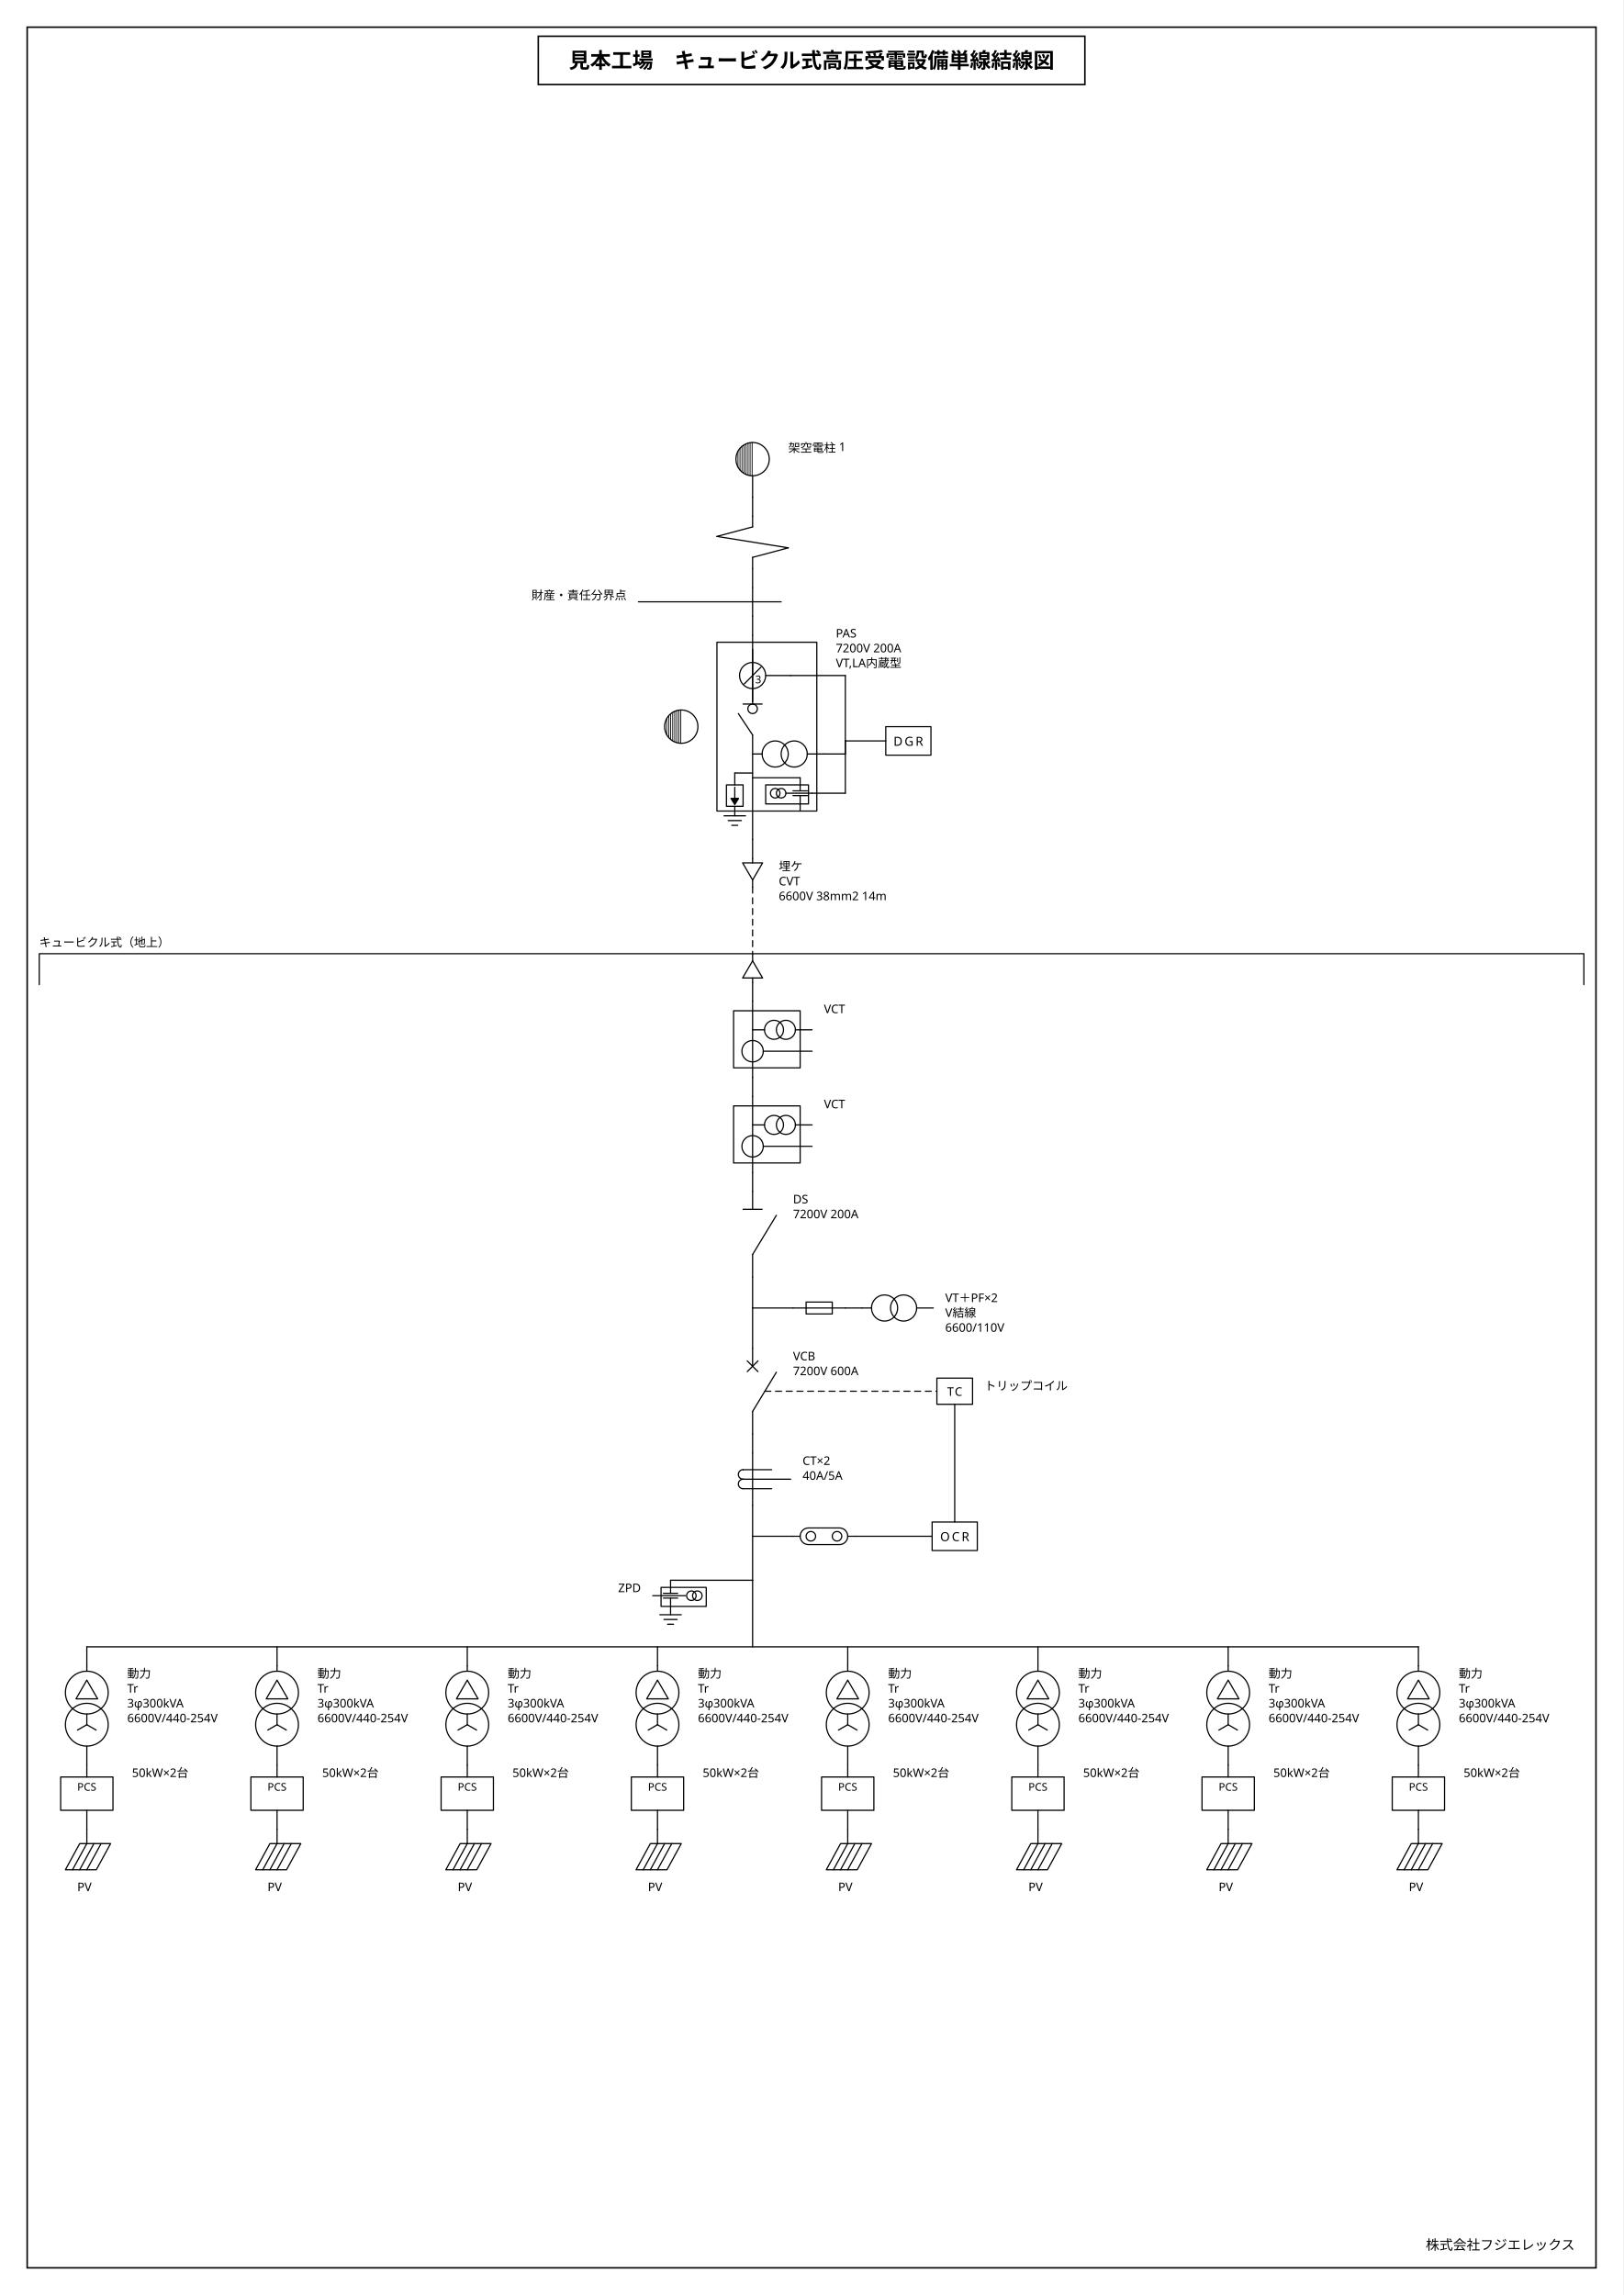
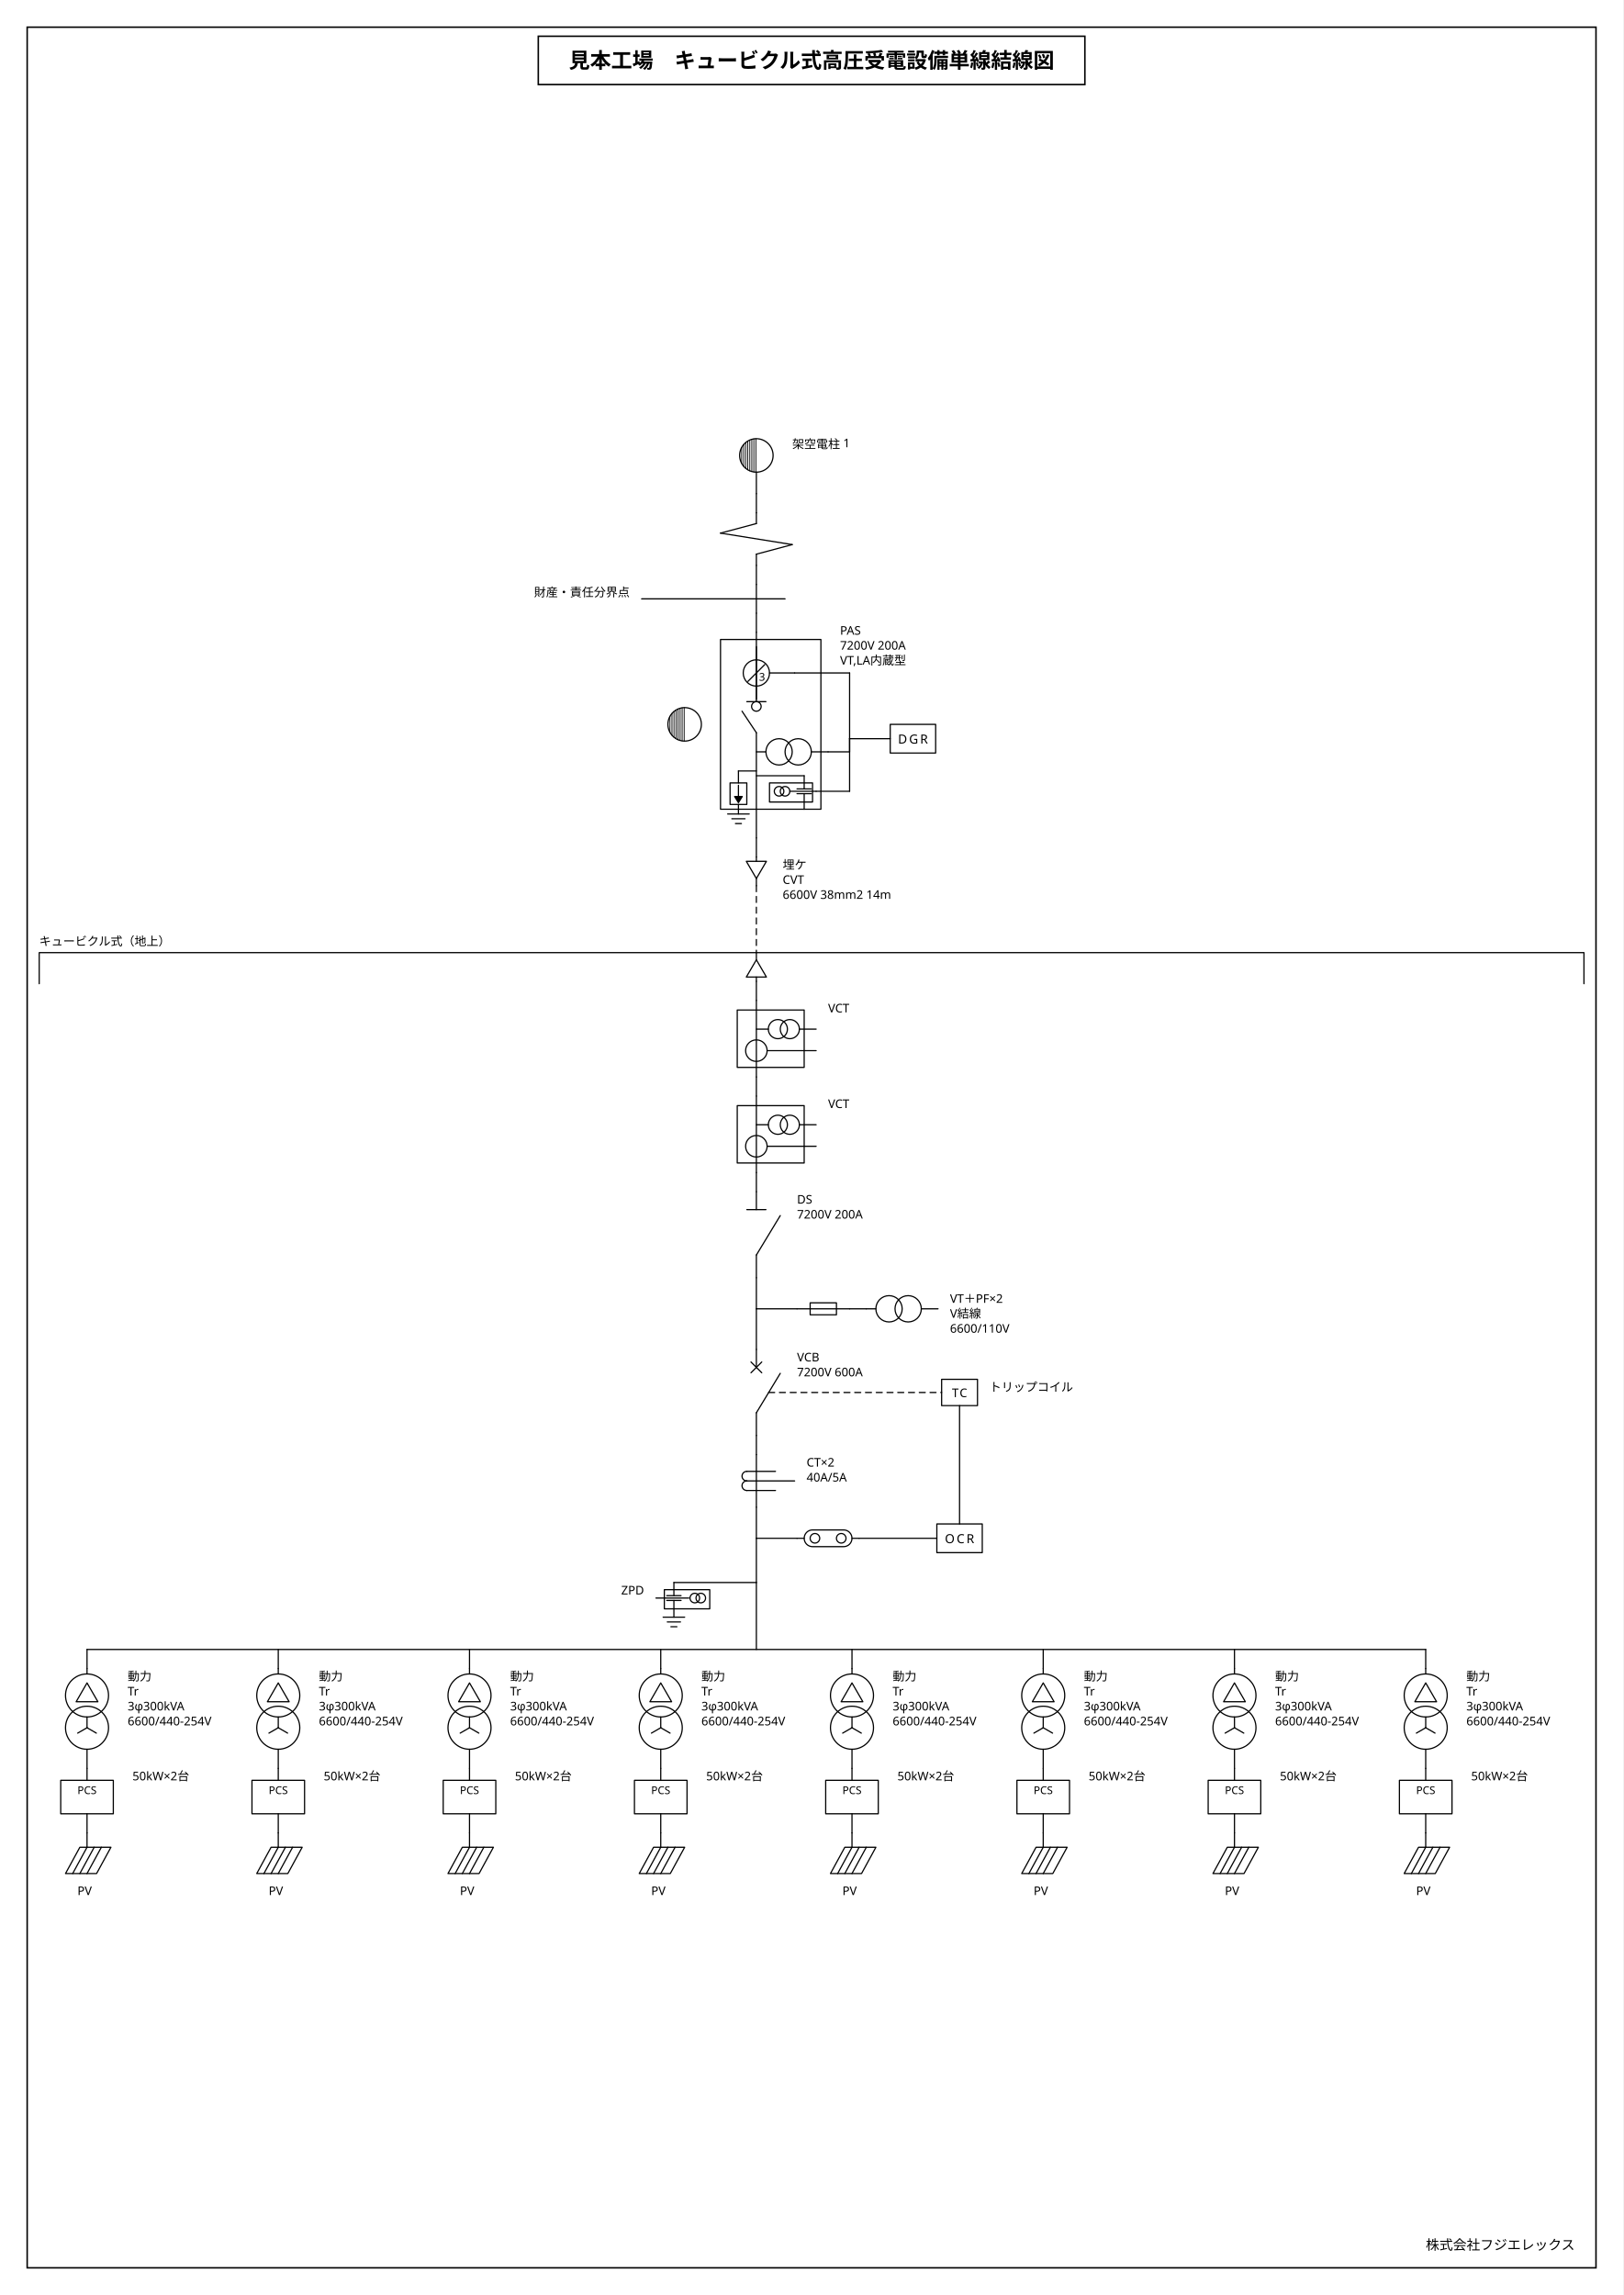
<svg xmlns="http://www.w3.org/2000/svg" viewBox="0 0 1075 1520" width="1075" height="1520">
  <rect x="0" y="0" width="1075" height="1520" fill="#fff" />
  <g stroke="#000" fill="none">
    <rect x="18" y="18" width="1039" height="1484" stroke-width="1" />
    <rect x="356.5" y="24" width="362" height="32" stroke-width="1" />
  </g>
  <text x="537.5" y="45" font-size="14" font-weight="700" text-anchor="middle" font-family="IPAGothic, 'IPAゴシック', 'Noto Sans JP', 'Hiragino Kaku Gothic ProN', 'Yu Gothic', sans-serif" fill="#000">見本工場　キュービクル式高圧受電設備単線結線図</text>
  <text x="1043" y="1490" font-size="9" text-anchor="end" font-family="IPAGothic, 'IPAゴシック', 'Noto Sans JP', 'Hiragino Kaku Gothic ProN', 'Yu Gothic', sans-serif" fill="#000">株式会社フジエレックス</text>
-   <g transform="translate(498.44 291.5) scale(0.7874)">
+   <g transform="translate(500.93 288.97) scale(0.7916)">
    <g stroke="#000" fill="none" stroke-linecap="round" stroke-linejoin="round" color="#000">
-       <path d="M -600 432 L 699.2 432 M -600 432 L -600 458 M 699.2 432 L 699.2 458" fill="none" stroke-width="1" />
+       <path d="M -600 432 L 692.4 432 M -600 432 L -600 458 M 692.4 432 L 692.4 458" fill="none" stroke-width="1" />
      <text x="-600" y="426" font-size="10" font-family="IPAGothic, 'IPAゴシック', 'Noto Sans JP', 'Hiragino Kaku Gothic ProN', 'Yu Gothic', sans-serif" fill="currentColor" stroke="none">キュービクル式（地上）</text>
      <line x1="0" y1="48" x2="0" y2="64" stroke-width="1" />
      <line x1="0" y1="108" x2="0" y2="124" stroke-width="1" />
      <line x1="0" y1="148" x2="0" y2="164" stroke-width="1" />
      <line x1="0" y1="280" x2="-15" y2="280" stroke-width="1" />
      <line x1="0" y1="284" x2="40" y2="284" stroke-width="1" />
      <line x1="32" y1="198" x2="78" y2="198" stroke-width="1" />
      <line x1="78" y1="198" x2="78" y2="253" stroke-width="1" />
      <line x1="60" y1="264" x2="78" y2="264" stroke-width="1" />
      <line x1="78" y1="264" x2="78" y2="253" stroke-width="1" />
      <line x1="50" y1="297" x2="78" y2="297" stroke-width="1" />
      <line x1="78" y1="297" x2="78" y2="253" stroke-width="1" />
      <line x1="78" y1="253" x2="112" y2="253" stroke-width="1" />
      <line x1="0" y1="336" x2="0" y2="352" stroke-width="1" />
      <line x1="0" y1="376" x2="0" y2="432" stroke-width="1" stroke-dasharray="5 4" />
      <line x1="0" y1="456" x2="0" y2="472" stroke-width="1" />
      <line x1="0" y1="536" x2="0" y2="552" stroke-width="1" />
      <line x1="0" y1="616" x2="0" y2="632" stroke-width="1" />
      <line x1="0" y1="704" x2="0" y2="730" stroke-width="1" />
      <line x1="0" y1="730" x2="34" y2="730" stroke-width="1" />
      <line x1="78" y1="730" x2="92" y2="730" stroke-width="1" />
      <line x1="0" y1="730" x2="0" y2="764" stroke-width="1" />
      <line x1="0" y1="836" x2="0" y2="852" stroke-width="1" />
      <line x1="0" y1="896" x2="0" y2="922" stroke-width="1" />
      <line x1="0" y1="922" x2="34" y2="922" stroke-width="1" />
      <line x1="86" y1="922" x2="151" y2="922" stroke-width="1" />
      <line x1="10.303" y1="800" x2="155" y2="800" stroke-width="1" stroke-dasharray="5 4" />
      <line x1="170" y1="811" x2="170" y2="910" stroke-width="1" />
      <line x1="0" y1="922" x2="0" y2="959" stroke-width="1" />
      <line x1="0" y1="959" x2="-69" y2="959" stroke-width="1" />
      <line x1="0" y1="959" x2="0" y2="1015" stroke-width="1" />
      <line x1="-560" y1="1015" x2="560" y2="1015" stroke-width="1" />
      <line x1="-560" y1="1015" x2="-560" y2="1031" stroke-width="1" />
      <line x1="-400" y1="1015" x2="-400" y2="1031" stroke-width="1" />
      <line x1="-240" y1="1015" x2="-240" y2="1031" stroke-width="1" />
      <line x1="-80" y1="1015" x2="-80" y2="1031" stroke-width="1" />
      <line x1="80" y1="1015" x2="80" y2="1031" stroke-width="1" />
      <line x1="240" y1="1015" x2="240" y2="1031" stroke-width="1" />
      <line x1="400" y1="1015" x2="400" y2="1031" stroke-width="1" />
      <line x1="560" y1="1015" x2="560" y2="1031" stroke-width="1" />
      <line x1="-560" y1="1098.5" x2="-560" y2="1114.5" stroke-width="1" />
      <line x1="-560" y1="1152.5" x2="-560" y2="1168.5" stroke-width="1" />
      <line x1="-400" y1="1098.5" x2="-400" y2="1114.5" stroke-width="1" />
      <line x1="-400" y1="1152.5" x2="-400" y2="1168.5" stroke-width="1" />
      <line x1="-240" y1="1098.5" x2="-240" y2="1114.5" stroke-width="1" />
      <line x1="-240" y1="1152.5" x2="-240" y2="1168.5" stroke-width="1" />
      <line x1="-80" y1="1098.5" x2="-80" y2="1114.5" stroke-width="1" />
      <line x1="-80" y1="1152.5" x2="-80" y2="1168.5" stroke-width="1" />
      <line x1="80" y1="1098.5" x2="80" y2="1114.5" stroke-width="1" />
      <line x1="80" y1="1152.5" x2="80" y2="1168.5" stroke-width="1" />
      <line x1="240" y1="1098.5" x2="240" y2="1114.5" stroke-width="1" />
      <line x1="240" y1="1152.5" x2="240" y2="1168.5" stroke-width="1" />
      <line x1="400" y1="1098.5" x2="400" y2="1114.5" stroke-width="1" />
      <line x1="400" y1="1152.5" x2="400" y2="1168.5" stroke-width="1" />
      <line x1="560" y1="1098.5" x2="560" y2="1114.5" stroke-width="1" />
      <line x1="560" y1="1152.5" x2="560" y2="1168.5" stroke-width="1" />
      <g transform="translate(-16 0)">
        <circle cx="16" cy="16" r="14" fill="none" stroke-width="1" />
        <line x1="3.7" y1="9.313" x2="3.7" y2="22.687" stroke-width="0.7" />
        <line x1="5.4" y1="6.855" x2="5.4" y2="25.145" stroke-width="0.7" />
        <line x1="7.1" y1="5.193" x2="7.1" y2="26.807" stroke-width="0.7" />
        <line x1="8.8" y1="3.993" x2="8.8" y2="28.007" stroke-width="0.7" />
        <line x1="10.5" y1="3.126" x2="10.5" y2="28.874" stroke-width="0.7" />
        <line x1="12.2" y1="2.526" x2="12.2" y2="29.474" stroke-width="0.7" />
        <line x1="13.9" y1="2.158" x2="13.9" y2="29.842" stroke-width="0.7" />
        <line x1="15.6" y1="2.006" x2="15.6" y2="29.994" stroke-width="0.7" />
        <line x1="16" y1="30" x2="16" y2="48" stroke-width="1" />
      </g>
      <text x="30" y="10" font-size="10" text-anchor="start" font-family="IPAGothic, 'IPAゴシック', 'Noto Sans JP', 'Hiragino Kaku Gothic ProN', 'Yu Gothic', sans-serif" fill="currentColor" stroke="none">
        <tspan x="30" dy="0">架空電柱 1</tspan>
      </text>
      <g transform="translate(-30 64)">
        <line x1="30" y1="0" x2="30" y2="9" stroke-width="1" />
        <line x1="30" y1="9" x2="0" y2="17" stroke-width="1" />
        <line x1="0" y1="17" x2="60" y2="26.6" stroke-width="1" />
        <line x1="60" y1="26.6" x2="30" y2="34.6" stroke-width="1" />
        <line x1="30" y1="34.6" x2="30" y2="44" stroke-width="1" />
      </g>
      <g transform="translate(-96 124)">
        <line x1="96" y1="0" x2="96" y2="24" stroke-width="1" />
        <line x1="0" y1="12" x2="120" y2="12" stroke-width="1" />
      </g>
      <text x="-106" y="134" font-size="10" text-anchor="end" font-family="IPAGothic, 'IPAゴシック', 'Noto Sans JP', 'Hiragino Kaku Gothic ProN', 'Yu Gothic', sans-serif" fill="currentColor" stroke="none">
        <tspan x="-106" dy="0">財産・責任分界点</tspan>
      </text>
      <g transform="translate(-36 164)">
        <line x1="36" y1="0" x2="36" y2="6" stroke-width="1" />
        <rect x="6" y="6" width="84" height="142" fill="none" stroke-width="1" />
        <line x1="36" y1="6" x2="36" y2="58" stroke-width="1" />
        <line x1="28" y1="58" x2="44" y2="58" stroke-width="1" />
        <circle cx="36" cy="62" r="4" fill="none" stroke-width="1" />
        <line x1="36" y1="84" x2="24" y2="66" stroke-width="1" />
        <line x1="36" y1="84" x2="36" y2="172" stroke-width="1" />
      </g>
      <text x="70" y="166" font-size="10" text-anchor="start" font-family="IPAGothic, 'IPAゴシック', 'Noto Sans JP', 'Hiragino Kaku Gothic ProN', 'Yu Gothic', sans-serif" fill="currentColor" stroke="none">
        <tspan x="70" dy="0">PAS</tspan>
        <tspan x="70" dy="12.5">7200V 200A</tspan>
        <tspan x="70" dy="12.5">VT,LA内蔵型</tspan>
      </text>
      <g transform="translate(-76 225)">
        <circle cx="16" cy="16" r="14" fill="none" stroke-width="1" />
        <line x1="3.7" y1="9.313" x2="3.7" y2="22.687" stroke-width="0.7" />
        <line x1="5.4" y1="6.855" x2="5.4" y2="25.145" stroke-width="0.7" />
        <line x1="7.1" y1="5.193" x2="7.1" y2="26.807" stroke-width="0.7" />
        <line x1="8.8" y1="3.993" x2="8.8" y2="28.007" stroke-width="0.7" />
        <line x1="10.5" y1="3.126" x2="10.5" y2="28.874" stroke-width="0.7" />
        <line x1="12.2" y1="2.526" x2="12.2" y2="29.474" stroke-width="0.7" />
        <line x1="13.9" y1="2.158" x2="13.9" y2="29.842" stroke-width="0.7" />
        <line x1="15.6" y1="2.006" x2="15.6" y2="29.994" stroke-width="0.7" />
      </g>
      <g transform="translate(-20 176)">
        <line x1="20" y1="0" x2="20" y2="44" stroke-width="1" />
        <circle cx="20" cy="22" r="11" fill="none" stroke-width="1" />
        <line x1="12.929" y1="29.071" x2="27.071" y2="14.929" stroke-width="1" />
        <text x="24.75" y="25" font-size="9" text-anchor="middle" dominant-baseline="central" font-family="IPAGothic, 'IPAゴシック', 'Noto Sans JP', 'Hiragino Kaku Gothic ProN', 'Yu Gothic', sans-serif" fill="currentColor" stroke="none">3</text>
        <line x1="31" y1="22" x2="52" y2="22" stroke-width="1" />
      </g>
      <g transform="translate(0 249)">
        <line x1="0" y1="15" x2="8" y2="15" stroke-width="1" />
        <circle cx="19" cy="15" r="11" fill="none" stroke-width="1" />
        <circle cx="35" cy="15" r="11" fill="none" stroke-width="1" />
        <line x1="46" y1="15" x2="60" y2="15" stroke-width="1" />
      </g>
      <g transform="translate(-35 280)">
        <line x1="20" y1="0" x2="20" y2="10" stroke-width="1" />
        <rect x="13" y="10" width="14" height="18" fill="none" stroke-width="1" />
        <line x1="20" y1="12" x2="20" y2="23" stroke-width="1" />
        <polygon points="16.8,21.38 20,26.5 23.2,21.38" fill="currentColor" stroke-width="1" />
        <line x1="20" y1="28" x2="20" y2="36" stroke-width="1" />
        <line x1="11" y1="36" x2="29" y2="36" stroke-width="1" />
        <line x1="14.5" y1="40" x2="25.5" y2="40" stroke-width="1" />
        <line x1="17.5" y1="44" x2="22.5" y2="44" stroke-width="1" />
      </g>
      <g transform="translate(10 284)">
        <line x1="30" y1="0" x2="30" y2="11" stroke-width="1" />
        <rect x="1" y="6" width="36" height="16" fill="none" stroke-width="1" />
        <line x1="24" y1="11" x2="36" y2="11" stroke-width="1" />
        <line x1="24" y1="15" x2="36" y2="15" stroke-width="1" />
        <line x1="30" y1="15" x2="30" y2="28" stroke-width="1" />
        <line x1="18" y1="13" x2="40" y2="13" stroke-width="1" />
        <circle cx="9" cy="13" r="4" fill="none" stroke-width="1" />
        <circle cx="14" cy="13" r="4" fill="none" stroke-width="1" />
      </g>
      <g transform="translate(112 241)">
        <rect x="0" y="0" width="38" height="24" fill="none" stroke-width="1" />
        <text x="19" y="12" font-size="10.5" text-anchor="middle" dominant-baseline="central" font-family="IPAGothic, 'IPAゴシック', 'Noto Sans JP', 'Hiragino Kaku Gothic ProN', 'Yu Gothic', sans-serif" letter-spacing="1.6" fill="currentColor" stroke="none">DGR</text>
      </g>
      <g transform="translate(-12 352)">
        <line x1="12" y1="0" x2="12" y2="3.6" stroke-width="1" />
        <polygon points="3.6,3.6 20.4,3.6 12,18" fill="none" stroke-width="1" />
        <line x1="12" y1="18" x2="12" y2="24" stroke-width="1" />
      </g>
      <text x="22" y="362" font-size="10" text-anchor="start" font-family="IPAGothic, 'IPAゴシック', 'Noto Sans JP', 'Hiragino Kaku Gothic ProN', 'Yu Gothic', sans-serif" fill="currentColor" stroke="none">
        <tspan x="22" dy="0">埋ケ</tspan>
        <tspan x="22" dy="12.5">CVT</tspan>
        <tspan x="22" dy="12.5">6600V 38mm2 14m</tspan>
      </text>
      <g transform="translate(-12 432) rotate(180 12 12)">
        <line x1="12" y1="0" x2="12" y2="3.6" stroke-width="1" />
        <polygon points="3.6,3.6 20.4,3.6 12,18" fill="none" stroke-width="1" />
        <line x1="12" y1="18" x2="12" y2="24" stroke-width="1" />
      </g>
      <g transform="translate(-22 472)">
        <line x1="22" y1="0" x2="22" y2="64" stroke-width="1" />
        <rect x="6" y="8" width="56" height="48" fill="none" stroke-width="1" />
        <line x1="22" y1="24" x2="32" y2="24" stroke-width="1" />
        <circle cx="40" cy="24" r="8" fill="none" stroke-width="1" />
        <circle cx="50" cy="24" r="8" fill="none" stroke-width="1" />
        <line x1="58" y1="24" x2="72" y2="24" stroke-width="1" />
        <circle cx="22" cy="42" r="9" fill="none" stroke-width="1" />
        <line x1="31" y1="42" x2="72" y2="42" stroke-width="1" />
      </g>
      <text x="60" y="482" font-size="10" text-anchor="start" font-family="IPAGothic, 'IPAゴシック', 'Noto Sans JP', 'Hiragino Kaku Gothic ProN', 'Yu Gothic', sans-serif" fill="currentColor" stroke="none">
        <tspan x="60" dy="0">VCT</tspan>
      </text>
      <g transform="translate(-22 552)">
        <line x1="22" y1="0" x2="22" y2="64" stroke-width="1" />
        <rect x="6" y="8" width="56" height="48" fill="none" stroke-width="1" />
        <line x1="22" y1="24" x2="32" y2="24" stroke-width="1" />
        <circle cx="40" cy="24" r="8" fill="none" stroke-width="1" />
        <circle cx="50" cy="24" r="8" fill="none" stroke-width="1" />
        <line x1="58" y1="24" x2="72" y2="24" stroke-width="1" />
        <circle cx="22" cy="42" r="9" fill="none" stroke-width="1" />
        <line x1="31" y1="42" x2="72" y2="42" stroke-width="1" />
      </g>
      <text x="60" y="562" font-size="10" text-anchor="start" font-family="IPAGothic, 'IPAゴシック', 'Noto Sans JP', 'Hiragino Kaku Gothic ProN', 'Yu Gothic', sans-serif" fill="currentColor" stroke="none">
        <tspan x="60" dy="0">VCT</tspan>
      </text>
      <g transform="translate(-24 632)">
        <line x1="24" y1="0" x2="24" y2="15" stroke-width="1" />
        <line x1="16" y1="15" x2="32" y2="15" stroke-width="1" />
        <line x1="24" y1="53" x2="44" y2="20" stroke-width="1" />
        <line x1="24" y1="53" x2="24" y2="72" stroke-width="1" />
      </g>
      <text x="34" y="642" font-size="10" text-anchor="start" font-family="IPAGothic, 'IPAゴシック', 'Noto Sans JP', 'Hiragino Kaku Gothic ProN', 'Yu Gothic', sans-serif" fill="currentColor" stroke="none">
        <tspan x="34" dy="0">DS</tspan>
        <tspan x="34" dy="12.5">7200V 200A</tspan>
      </text>
      <g transform="translate(36 708) rotate(-90 20 22)">
        <line x1="20" y1="0" x2="20" y2="44" stroke-width="1" />
        <rect x="15" y="11" width="10" height="22" fill="none" stroke-width="1" />
      </g>
      <g transform="translate(92 715)">
        <line x1="0" y1="15" x2="8" y2="15" stroke-width="1" />
        <circle cx="19" cy="15" r="11" fill="none" stroke-width="1" />
        <circle cx="35" cy="15" r="11" fill="none" stroke-width="1" />
        <line x1="46" y1="15" x2="60" y2="15" stroke-width="1" />
      </g>
      <text x="162" y="725" font-size="10" text-anchor="start" font-family="IPAGothic, 'IPAゴシック', 'Noto Sans JP', 'Hiragino Kaku Gothic ProN', 'Yu Gothic', sans-serif" fill="currentColor" stroke="none">
        <tspan x="162" dy="0">VT＋PF×2</tspan>
        <tspan x="162" dy="12.5">V結線</tspan>
        <tspan x="162" dy="12.5">6600/110V</tspan>
      </text>
      <g transform="translate(-24 764)">
        <line x1="24" y1="0" x2="24" y2="15" stroke-width="1" />
        <line x1="19.5" y1="10.5" x2="28.5" y2="19.5" stroke-width="1" />
        <line x1="28.5" y1="10.5" x2="19.5" y2="19.5" stroke-width="1" />
        <line x1="24" y1="53" x2="44" y2="20" stroke-width="1" />
        <line x1="24" y1="53" x2="24" y2="72" stroke-width="1" />
      </g>
      <text x="34" y="774" font-size="10" text-anchor="start" font-family="IPAGothic, 'IPAゴシック', 'Noto Sans JP', 'Hiragino Kaku Gothic ProN', 'Yu Gothic', sans-serif" fill="currentColor" stroke="none">
        <tspan x="34" dy="0">VCB</tspan>
        <tspan x="34" dy="12.5">7200V 600A</tspan>
      </text>
      <g transform="translate(-24 852)">
        <line x1="24" y1="0" x2="24" y2="44" stroke-width="1" />
        <line x1="16" y1="14" x2="40" y2="14" stroke-width="1" />
        <line x1="16" y1="30" x2="40" y2="30" stroke-width="1" />
        <line x1="16" y1="22" x2="56" y2="22" stroke-width="1" />
        <path d="M 16 14 A 4 4 0 0 0 16 22" fill="none" stroke-width="1" />
        <path d="M 16 22 A 4 4 0 0 0 16 30" fill="none" stroke-width="1" />
      </g>
      <text x="42" y="862" font-size="10" text-anchor="start" font-family="IPAGothic, 'IPAゴシック', 'Noto Sans JP', 'Hiragino Kaku Gothic ProN', 'Yu Gothic', sans-serif" fill="currentColor" stroke="none">
        <tspan x="42" dy="0">CT×2</tspan>
        <tspan x="42" dy="12.5">40A/5A</tspan>
      </text>
      <g transform="translate(34 911)">
        <line x1="0" y1="11" x2="6" y2="11" stroke-width="1" />
        <rect x="6" y="4" width="40" height="14" rx="7" fill="none" stroke-width="1" />
        <circle cx="15" cy="11" r="4" fill="none" stroke-width="1" />
        <circle cx="37" cy="11" r="4" fill="none" stroke-width="1" />
        <line x1="46" y1="11" x2="52" y2="11" stroke-width="1" />
      </g>
      <g transform="translate(151 910)">
        <rect x="0" y="0" width="38" height="24" fill="none" stroke-width="1" />
        <text x="19" y="12" font-size="10.5" text-anchor="middle" dominant-baseline="central" font-family="IPAGothic, 'IPAゴシック', 'Noto Sans JP', 'Hiragino Kaku Gothic ProN', 'Yu Gothic', sans-serif" letter-spacing="1.6" fill="currentColor" stroke="none">OCR</text>
      </g>
      <g transform="translate(155 789)">
        <rect x="0" y="0" width="30" height="22" fill="none" stroke-width="1" />
        <text x="15" y="11" font-size="10" text-anchor="middle" dominant-baseline="central" font-family="IPAGothic, 'IPAゴシック', 'Noto Sans JP', 'Hiragino Kaku Gothic ProN', 'Yu Gothic', sans-serif" letter-spacing="1" fill="currentColor" stroke="none">TC</text>
      </g>
      <text x="195" y="799" font-size="10" text-anchor="start" font-family="IPAGothic, 'IPAゴシック', 'Noto Sans JP', 'Hiragino Kaku Gothic ProN', 'Yu Gothic', sans-serif" fill="currentColor" stroke="none">
        <tspan x="195" dy="0">トリップコイル</tspan>
      </text>
      <g transform="translate(-84 959)">
        <line x1="15" y1="0" x2="15" y2="11" stroke-width="1" />
        <rect x="7" y="6" width="38" height="16" fill="none" stroke-width="1" />
        <line x1="9" y1="11" x2="21" y2="11" stroke-width="1" />
        <line x1="9" y1="15" x2="21" y2="15" stroke-width="1" />
        <line x1="15" y1="15" x2="15" y2="29" stroke-width="1" />
        <line x1="6" y1="29" x2="24" y2="29" stroke-width="1" />
        <line x1="9.5" y1="33" x2="20.5" y2="33" stroke-width="1" />
        <line x1="12.5" y1="37" x2="17.5" y2="37" stroke-width="1" />
        <line x1="0" y1="13" x2="27.5" y2="13" stroke-width="1" />
        <circle cx="32.5" cy="13" r="4" fill="none" stroke-width="1" />
        <circle cx="37.5" cy="13" r="4" fill="none" stroke-width="1" />
      </g>
      <text x="-94" y="969" font-size="10" text-anchor="end" font-family="IPAGothic, 'IPAゴシック', 'Noto Sans JP', 'Hiragino Kaku Gothic ProN', 'Yu Gothic', sans-serif" fill="currentColor" stroke="none">
        <tspan x="-94" dy="0">ZPD</tspan>
      </text>
      <g transform="translate(-584 1031)">
        <line x1="24" y1="0" x2="24" y2="4.5" stroke-width="1" />
        <circle cx="24" cy="22.5" r="18" fill="none" stroke-width="1" />
        <circle cx="24" cy="49.5" r="18" fill="none" stroke-width="1" />
        <polygon points="24,12 33.093,27.75 14.907,27.75" fill="none" stroke-width="1" />
        <line x1="24" y1="49.5" x2="24" y2="40.5" stroke-width="1" />
        <line x1="24" y1="49.5" x2="31.794" y2="54" stroke-width="1" />
        <line x1="24" y1="49.5" x2="16.206" y2="54" stroke-width="1" />
      </g>
      <text x="-526" y="1041" font-size="10" text-anchor="start" font-family="IPAGothic, 'IPAゴシック', 'Noto Sans JP', 'Hiragino Kaku Gothic ProN', 'Yu Gothic', sans-serif" fill="currentColor" stroke="none">
        <tspan x="-526" dy="0">動力</tspan>
        <tspan x="-526" dy="12.5">Tr</tspan>
        <tspan x="-526" dy="12.5">3φ300kVA</tspan>
-         <tspan x="-526" dy="12.5">6600V/440-254V</tspan>
+         <tspan x="-526" dy="12.5">6600/440-254V</tspan>
      </text>
      <g transform="translate(-424 1031)">
        <line x1="24" y1="0" x2="24" y2="4.5" stroke-width="1" />
        <circle cx="24" cy="22.5" r="18" fill="none" stroke-width="1" />
        <circle cx="24" cy="49.5" r="18" fill="none" stroke-width="1" />
        <polygon points="24,12 33.093,27.75 14.907,27.75" fill="none" stroke-width="1" />
        <line x1="24" y1="49.5" x2="24" y2="40.5" stroke-width="1" />
        <line x1="24" y1="49.5" x2="31.794" y2="54" stroke-width="1" />
        <line x1="24" y1="49.5" x2="16.206" y2="54" stroke-width="1" />
      </g>
      <text x="-366" y="1041" font-size="10" text-anchor="start" font-family="IPAGothic, 'IPAゴシック', 'Noto Sans JP', 'Hiragino Kaku Gothic ProN', 'Yu Gothic', sans-serif" fill="currentColor" stroke="none">
        <tspan x="-366" dy="0">動力</tspan>
        <tspan x="-366" dy="12.5">Tr</tspan>
        <tspan x="-366" dy="12.5">3φ300kVA</tspan>
-         <tspan x="-366" dy="12.5">6600V/440-254V</tspan>
+         <tspan x="-366" dy="12.5">6600/440-254V</tspan>
      </text>
      <g transform="translate(-264 1031)">
        <line x1="24" y1="0" x2="24" y2="4.5" stroke-width="1" />
        <circle cx="24" cy="22.5" r="18" fill="none" stroke-width="1" />
        <circle cx="24" cy="49.5" r="18" fill="none" stroke-width="1" />
        <polygon points="24,12 33.093,27.75 14.907,27.75" fill="none" stroke-width="1" />
        <line x1="24" y1="49.5" x2="24" y2="40.5" stroke-width="1" />
        <line x1="24" y1="49.5" x2="31.794" y2="54" stroke-width="1" />
        <line x1="24" y1="49.5" x2="16.206" y2="54" stroke-width="1" />
      </g>
      <text x="-206" y="1041" font-size="10" text-anchor="start" font-family="IPAGothic, 'IPAゴシック', 'Noto Sans JP', 'Hiragino Kaku Gothic ProN', 'Yu Gothic', sans-serif" fill="currentColor" stroke="none">
        <tspan x="-206" dy="0">動力</tspan>
        <tspan x="-206" dy="12.5">Tr</tspan>
        <tspan x="-206" dy="12.5">3φ300kVA</tspan>
-         <tspan x="-206" dy="12.5">6600V/440-254V</tspan>
+         <tspan x="-206" dy="12.5">6600/440-254V</tspan>
      </text>
      <g transform="translate(-104 1031)">
        <line x1="24" y1="0" x2="24" y2="4.5" stroke-width="1" />
        <circle cx="24" cy="22.5" r="18" fill="none" stroke-width="1" />
        <circle cx="24" cy="49.5" r="18" fill="none" stroke-width="1" />
        <polygon points="24,12 33.093,27.75 14.907,27.75" fill="none" stroke-width="1" />
        <line x1="24" y1="49.5" x2="24" y2="40.5" stroke-width="1" />
        <line x1="24" y1="49.5" x2="31.794" y2="54" stroke-width="1" />
        <line x1="24" y1="49.5" x2="16.206" y2="54" stroke-width="1" />
      </g>
      <text x="-46" y="1041" font-size="10" text-anchor="start" font-family="IPAGothic, 'IPAゴシック', 'Noto Sans JP', 'Hiragino Kaku Gothic ProN', 'Yu Gothic', sans-serif" fill="currentColor" stroke="none">
        <tspan x="-46" dy="0">動力</tspan>
        <tspan x="-46" dy="12.5">Tr</tspan>
        <tspan x="-46" dy="12.5">3φ300kVA</tspan>
-         <tspan x="-46" dy="12.5">6600V/440-254V</tspan>
+         <tspan x="-46" dy="12.5">6600/440-254V</tspan>
      </text>
      <g transform="translate(56 1031)">
        <line x1="24" y1="0" x2="24" y2="4.5" stroke-width="1" />
        <circle cx="24" cy="22.5" r="18" fill="none" stroke-width="1" />
        <circle cx="24" cy="49.5" r="18" fill="none" stroke-width="1" />
        <polygon points="24,12 33.093,27.75 14.907,27.75" fill="none" stroke-width="1" />
        <line x1="24" y1="49.5" x2="24" y2="40.5" stroke-width="1" />
        <line x1="24" y1="49.5" x2="31.794" y2="54" stroke-width="1" />
        <line x1="24" y1="49.5" x2="16.206" y2="54" stroke-width="1" />
      </g>
      <text x="114" y="1041" font-size="10" text-anchor="start" font-family="IPAGothic, 'IPAゴシック', 'Noto Sans JP', 'Hiragino Kaku Gothic ProN', 'Yu Gothic', sans-serif" fill="currentColor" stroke="none">
        <tspan x="114" dy="0">動力</tspan>
        <tspan x="114" dy="12.5">Tr</tspan>
        <tspan x="114" dy="12.5">3φ300kVA</tspan>
-         <tspan x="114" dy="12.5">6600V/440-254V</tspan>
+         <tspan x="114" dy="12.5">6600/440-254V</tspan>
      </text>
      <g transform="translate(216 1031)">
        <line x1="24" y1="0" x2="24" y2="4.5" stroke-width="1" />
        <circle cx="24" cy="22.5" r="18" fill="none" stroke-width="1" />
        <circle cx="24" cy="49.5" r="18" fill="none" stroke-width="1" />
        <polygon points="24,12 33.093,27.75 14.907,27.75" fill="none" stroke-width="1" />
        <line x1="24" y1="49.5" x2="24" y2="40.5" stroke-width="1" />
        <line x1="24" y1="49.5" x2="31.794" y2="54" stroke-width="1" />
        <line x1="24" y1="49.5" x2="16.206" y2="54" stroke-width="1" />
      </g>
      <text x="274" y="1041" font-size="10" text-anchor="start" font-family="IPAGothic, 'IPAゴシック', 'Noto Sans JP', 'Hiragino Kaku Gothic ProN', 'Yu Gothic', sans-serif" fill="currentColor" stroke="none">
        <tspan x="274" dy="0">動力</tspan>
        <tspan x="274" dy="12.5">Tr</tspan>
        <tspan x="274" dy="12.5">3φ300kVA</tspan>
-         <tspan x="274" dy="12.5">6600V/440-254V</tspan>
+         <tspan x="274" dy="12.5">6600/440-254V</tspan>
      </text>
      <g transform="translate(376 1031)">
        <line x1="24" y1="0" x2="24" y2="4.5" stroke-width="1" />
        <circle cx="24" cy="22.5" r="18" fill="none" stroke-width="1" />
        <circle cx="24" cy="49.5" r="18" fill="none" stroke-width="1" />
        <polygon points="24,12 33.093,27.75 14.907,27.75" fill="none" stroke-width="1" />
        <line x1="24" y1="49.5" x2="24" y2="40.5" stroke-width="1" />
        <line x1="24" y1="49.5" x2="31.794" y2="54" stroke-width="1" />
        <line x1="24" y1="49.5" x2="16.206" y2="54" stroke-width="1" />
      </g>
      <text x="434" y="1041" font-size="10" text-anchor="start" font-family="IPAGothic, 'IPAゴシック', 'Noto Sans JP', 'Hiragino Kaku Gothic ProN', 'Yu Gothic', sans-serif" fill="currentColor" stroke="none">
        <tspan x="434" dy="0">動力</tspan>
        <tspan x="434" dy="12.5">Tr</tspan>
        <tspan x="434" dy="12.5">3φ300kVA</tspan>
-         <tspan x="434" dy="12.5">6600V/440-254V</tspan>
+         <tspan x="434" dy="12.5">6600/440-254V</tspan>
      </text>
      <g transform="translate(536 1031)">
        <line x1="24" y1="0" x2="24" y2="4.5" stroke-width="1" />
        <circle cx="24" cy="22.5" r="18" fill="none" stroke-width="1" />
        <circle cx="24" cy="49.5" r="18" fill="none" stroke-width="1" />
        <polygon points="24,12 33.093,27.75 14.907,27.75" fill="none" stroke-width="1" />
        <line x1="24" y1="49.5" x2="24" y2="40.5" stroke-width="1" />
        <line x1="24" y1="49.5" x2="31.794" y2="54" stroke-width="1" />
        <line x1="24" y1="49.5" x2="16.206" y2="54" stroke-width="1" />
      </g>
      <text x="594" y="1041" font-size="10" text-anchor="start" font-family="IPAGothic, 'IPAゴシック', 'Noto Sans JP', 'Hiragino Kaku Gothic ProN', 'Yu Gothic', sans-serif" fill="currentColor" stroke="none">
        <tspan x="594" dy="0">動力</tspan>
        <tspan x="594" dy="12.5">Tr</tspan>
        <tspan x="594" dy="12.5">3φ300kVA</tspan>
-         <tspan x="594" dy="12.5">6600V/440-254V</tspan>
+         <tspan x="594" dy="12.5">6600/440-254V</tspan>
      </text>
      <g transform="translate(-588 1114.5)">
        <line x1="28" y1="0" x2="28" y2="10" stroke-width="1" />
        <rect x="6" y="10" width="44" height="28" fill="none" stroke-width="1" />
        <text x="28" y="18" font-size="9" text-anchor="middle" dominant-baseline="central" font-family="IPAGothic, 'IPAゴシック', 'Noto Sans JP', 'Hiragino Kaku Gothic ProN', 'Yu Gothic', sans-serif" fill="currentColor" stroke="none">PCS</text>
      </g>
      <text x="-522" y="1124.5" font-size="10" text-anchor="start" font-family="IPAGothic, 'IPAゴシック', 'Noto Sans JP', 'Hiragino Kaku Gothic ProN', 'Yu Gothic', sans-serif" fill="currentColor" stroke="none">
        <tspan x="-522" dy="0">50kW×2台</tspan>
      </text>
      <g transform="translate(-588 1168.5)">
        <line x1="28" y1="0" x2="28" y2="12" stroke-width="1" />
        <polygon points="10,34 22,12 48,12 36,34" fill="none" stroke-width="1" />
        <line x1="16" y1="34" x2="28" y2="12" stroke-width="1" />
        <line x1="22" y1="34" x2="34" y2="12" stroke-width="1" />
        <line x1="28" y1="34" x2="40" y2="12" stroke-width="1" />
      </g>
      <text x="-562" y="1220.5" font-size="10" text-anchor="middle" font-family="IPAGothic, 'IPAゴシック', 'Noto Sans JP', 'Hiragino Kaku Gothic ProN', 'Yu Gothic', sans-serif" fill="currentColor" stroke="none">
        <tspan x="-562" dy="0">PV</tspan>
      </text>
      <g transform="translate(-428 1114.5)">
        <line x1="28" y1="0" x2="28" y2="10" stroke-width="1" />
        <rect x="6" y="10" width="44" height="28" fill="none" stroke-width="1" />
        <text x="28" y="18" font-size="9" text-anchor="middle" dominant-baseline="central" font-family="IPAGothic, 'IPAゴシック', 'Noto Sans JP', 'Hiragino Kaku Gothic ProN', 'Yu Gothic', sans-serif" fill="currentColor" stroke="none">PCS</text>
      </g>
      <text x="-362" y="1124.5" font-size="10" text-anchor="start" font-family="IPAGothic, 'IPAゴシック', 'Noto Sans JP', 'Hiragino Kaku Gothic ProN', 'Yu Gothic', sans-serif" fill="currentColor" stroke="none">
        <tspan x="-362" dy="0">50kW×2台</tspan>
      </text>
      <g transform="translate(-428 1168.5)">
        <line x1="28" y1="0" x2="28" y2="12" stroke-width="1" />
        <polygon points="10,34 22,12 48,12 36,34" fill="none" stroke-width="1" />
        <line x1="16" y1="34" x2="28" y2="12" stroke-width="1" />
        <line x1="22" y1="34" x2="34" y2="12" stroke-width="1" />
        <line x1="28" y1="34" x2="40" y2="12" stroke-width="1" />
      </g>
      <text x="-402" y="1220.5" font-size="10" text-anchor="middle" font-family="IPAGothic, 'IPAゴシック', 'Noto Sans JP', 'Hiragino Kaku Gothic ProN', 'Yu Gothic', sans-serif" fill="currentColor" stroke="none">
        <tspan x="-402" dy="0">PV</tspan>
      </text>
      <g transform="translate(-268 1114.5)">
        <line x1="28" y1="0" x2="28" y2="10" stroke-width="1" />
        <rect x="6" y="10" width="44" height="28" fill="none" stroke-width="1" />
        <text x="28" y="18" font-size="9" text-anchor="middle" dominant-baseline="central" font-family="IPAGothic, 'IPAゴシック', 'Noto Sans JP', 'Hiragino Kaku Gothic ProN', 'Yu Gothic', sans-serif" fill="currentColor" stroke="none">PCS</text>
      </g>
      <text x="-202" y="1124.5" font-size="10" text-anchor="start" font-family="IPAGothic, 'IPAゴシック', 'Noto Sans JP', 'Hiragino Kaku Gothic ProN', 'Yu Gothic', sans-serif" fill="currentColor" stroke="none">
        <tspan x="-202" dy="0">50kW×2台</tspan>
      </text>
      <g transform="translate(-268 1168.5)">
        <line x1="28" y1="0" x2="28" y2="12" stroke-width="1" />
        <polygon points="10,34 22,12 48,12 36,34" fill="none" stroke-width="1" />
        <line x1="16" y1="34" x2="28" y2="12" stroke-width="1" />
        <line x1="22" y1="34" x2="34" y2="12" stroke-width="1" />
        <line x1="28" y1="34" x2="40" y2="12" stroke-width="1" />
      </g>
      <text x="-242" y="1220.5" font-size="10" text-anchor="middle" font-family="IPAGothic, 'IPAゴシック', 'Noto Sans JP', 'Hiragino Kaku Gothic ProN', 'Yu Gothic', sans-serif" fill="currentColor" stroke="none">
        <tspan x="-242" dy="0">PV</tspan>
      </text>
      <g transform="translate(-108 1114.5)">
        <line x1="28" y1="0" x2="28" y2="10" stroke-width="1" />
        <rect x="6" y="10" width="44" height="28" fill="none" stroke-width="1" />
        <text x="28" y="18" font-size="9" text-anchor="middle" dominant-baseline="central" font-family="IPAGothic, 'IPAゴシック', 'Noto Sans JP', 'Hiragino Kaku Gothic ProN', 'Yu Gothic', sans-serif" fill="currentColor" stroke="none">PCS</text>
      </g>
      <text x="-42" y="1124.5" font-size="10" text-anchor="start" font-family="IPAGothic, 'IPAゴシック', 'Noto Sans JP', 'Hiragino Kaku Gothic ProN', 'Yu Gothic', sans-serif" fill="currentColor" stroke="none">
        <tspan x="-42" dy="0">50kW×2台</tspan>
      </text>
      <g transform="translate(-108 1168.5)">
        <line x1="28" y1="0" x2="28" y2="12" stroke-width="1" />
        <polygon points="10,34 22,12 48,12 36,34" fill="none" stroke-width="1" />
        <line x1="16" y1="34" x2="28" y2="12" stroke-width="1" />
        <line x1="22" y1="34" x2="34" y2="12" stroke-width="1" />
        <line x1="28" y1="34" x2="40" y2="12" stroke-width="1" />
      </g>
      <text x="-82" y="1220.5" font-size="10" text-anchor="middle" font-family="IPAGothic, 'IPAゴシック', 'Noto Sans JP', 'Hiragino Kaku Gothic ProN', 'Yu Gothic', sans-serif" fill="currentColor" stroke="none">
        <tspan x="-82" dy="0">PV</tspan>
      </text>
      <g transform="translate(52 1114.5)">
        <line x1="28" y1="0" x2="28" y2="10" stroke-width="1" />
        <rect x="6" y="10" width="44" height="28" fill="none" stroke-width="1" />
        <text x="28" y="18" font-size="9" text-anchor="middle" dominant-baseline="central" font-family="IPAGothic, 'IPAゴシック', 'Noto Sans JP', 'Hiragino Kaku Gothic ProN', 'Yu Gothic', sans-serif" fill="currentColor" stroke="none">PCS</text>
      </g>
      <text x="118" y="1124.5" font-size="10" text-anchor="start" font-family="IPAGothic, 'IPAゴシック', 'Noto Sans JP', 'Hiragino Kaku Gothic ProN', 'Yu Gothic', sans-serif" fill="currentColor" stroke="none">
        <tspan x="118" dy="0">50kW×2台</tspan>
      </text>
      <g transform="translate(52 1168.5)">
        <line x1="28" y1="0" x2="28" y2="12" stroke-width="1" />
        <polygon points="10,34 22,12 48,12 36,34" fill="none" stroke-width="1" />
        <line x1="16" y1="34" x2="28" y2="12" stroke-width="1" />
        <line x1="22" y1="34" x2="34" y2="12" stroke-width="1" />
        <line x1="28" y1="34" x2="40" y2="12" stroke-width="1" />
      </g>
      <text x="78" y="1220.5" font-size="10" text-anchor="middle" font-family="IPAGothic, 'IPAゴシック', 'Noto Sans JP', 'Hiragino Kaku Gothic ProN', 'Yu Gothic', sans-serif" fill="currentColor" stroke="none">
        <tspan x="78" dy="0">PV</tspan>
      </text>
      <g transform="translate(212 1114.5)">
        <line x1="28" y1="0" x2="28" y2="10" stroke-width="1" />
        <rect x="6" y="10" width="44" height="28" fill="none" stroke-width="1" />
        <text x="28" y="18" font-size="9" text-anchor="middle" dominant-baseline="central" font-family="IPAGothic, 'IPAゴシック', 'Noto Sans JP', 'Hiragino Kaku Gothic ProN', 'Yu Gothic', sans-serif" fill="currentColor" stroke="none">PCS</text>
      </g>
      <text x="278" y="1124.5" font-size="10" text-anchor="start" font-family="IPAGothic, 'IPAゴシック', 'Noto Sans JP', 'Hiragino Kaku Gothic ProN', 'Yu Gothic', sans-serif" fill="currentColor" stroke="none">
        <tspan x="278" dy="0">50kW×2台</tspan>
      </text>
      <g transform="translate(212 1168.5)">
        <line x1="28" y1="0" x2="28" y2="12" stroke-width="1" />
        <polygon points="10,34 22,12 48,12 36,34" fill="none" stroke-width="1" />
        <line x1="16" y1="34" x2="28" y2="12" stroke-width="1" />
        <line x1="22" y1="34" x2="34" y2="12" stroke-width="1" />
        <line x1="28" y1="34" x2="40" y2="12" stroke-width="1" />
      </g>
      <text x="238" y="1220.5" font-size="10" text-anchor="middle" font-family="IPAGothic, 'IPAゴシック', 'Noto Sans JP', 'Hiragino Kaku Gothic ProN', 'Yu Gothic', sans-serif" fill="currentColor" stroke="none">
        <tspan x="238" dy="0">PV</tspan>
      </text>
      <g transform="translate(372 1114.5)">
        <line x1="28" y1="0" x2="28" y2="10" stroke-width="1" />
        <rect x="6" y="10" width="44" height="28" fill="none" stroke-width="1" />
        <text x="28" y="18" font-size="9" text-anchor="middle" dominant-baseline="central" font-family="IPAGothic, 'IPAゴシック', 'Noto Sans JP', 'Hiragino Kaku Gothic ProN', 'Yu Gothic', sans-serif" fill="currentColor" stroke="none">PCS</text>
      </g>
      <text x="438" y="1124.5" font-size="10" text-anchor="start" font-family="IPAGothic, 'IPAゴシック', 'Noto Sans JP', 'Hiragino Kaku Gothic ProN', 'Yu Gothic', sans-serif" fill="currentColor" stroke="none">
        <tspan x="438" dy="0">50kW×2台</tspan>
      </text>
      <g transform="translate(372 1168.5)">
        <line x1="28" y1="0" x2="28" y2="12" stroke-width="1" />
        <polygon points="10,34 22,12 48,12 36,34" fill="none" stroke-width="1" />
        <line x1="16" y1="34" x2="28" y2="12" stroke-width="1" />
        <line x1="22" y1="34" x2="34" y2="12" stroke-width="1" />
        <line x1="28" y1="34" x2="40" y2="12" stroke-width="1" />
      </g>
      <text x="398" y="1220.5" font-size="10" text-anchor="middle" font-family="IPAGothic, 'IPAゴシック', 'Noto Sans JP', 'Hiragino Kaku Gothic ProN', 'Yu Gothic', sans-serif" fill="currentColor" stroke="none">
        <tspan x="398" dy="0">PV</tspan>
      </text>
      <g transform="translate(532 1114.5)">
        <line x1="28" y1="0" x2="28" y2="10" stroke-width="1" />
        <rect x="6" y="10" width="44" height="28" fill="none" stroke-width="1" />
        <text x="28" y="18" font-size="9" text-anchor="middle" dominant-baseline="central" font-family="IPAGothic, 'IPAゴシック', 'Noto Sans JP', 'Hiragino Kaku Gothic ProN', 'Yu Gothic', sans-serif" fill="currentColor" stroke="none">PCS</text>
      </g>
      <text x="598" y="1124.5" font-size="10" text-anchor="start" font-family="IPAGothic, 'IPAゴシック', 'Noto Sans JP', 'Hiragino Kaku Gothic ProN', 'Yu Gothic', sans-serif" fill="currentColor" stroke="none">
        <tspan x="598" dy="0">50kW×2台</tspan>
      </text>
      <g transform="translate(532 1168.5)">
        <line x1="28" y1="0" x2="28" y2="12" stroke-width="1" />
        <polygon points="10,34 22,12 48,12 36,34" fill="none" stroke-width="1" />
        <line x1="16" y1="34" x2="28" y2="12" stroke-width="1" />
        <line x1="22" y1="34" x2="34" y2="12" stroke-width="1" />
        <line x1="28" y1="34" x2="40" y2="12" stroke-width="1" />
      </g>
      <text x="558" y="1220.5" font-size="10" text-anchor="middle" font-family="IPAGothic, 'IPAゴシック', 'Noto Sans JP', 'Hiragino Kaku Gothic ProN', 'Yu Gothic', sans-serif" fill="currentColor" stroke="none">
        <tspan x="558" dy="0">PV</tspan>
      </text>
    </g>
  </g>
</svg>
